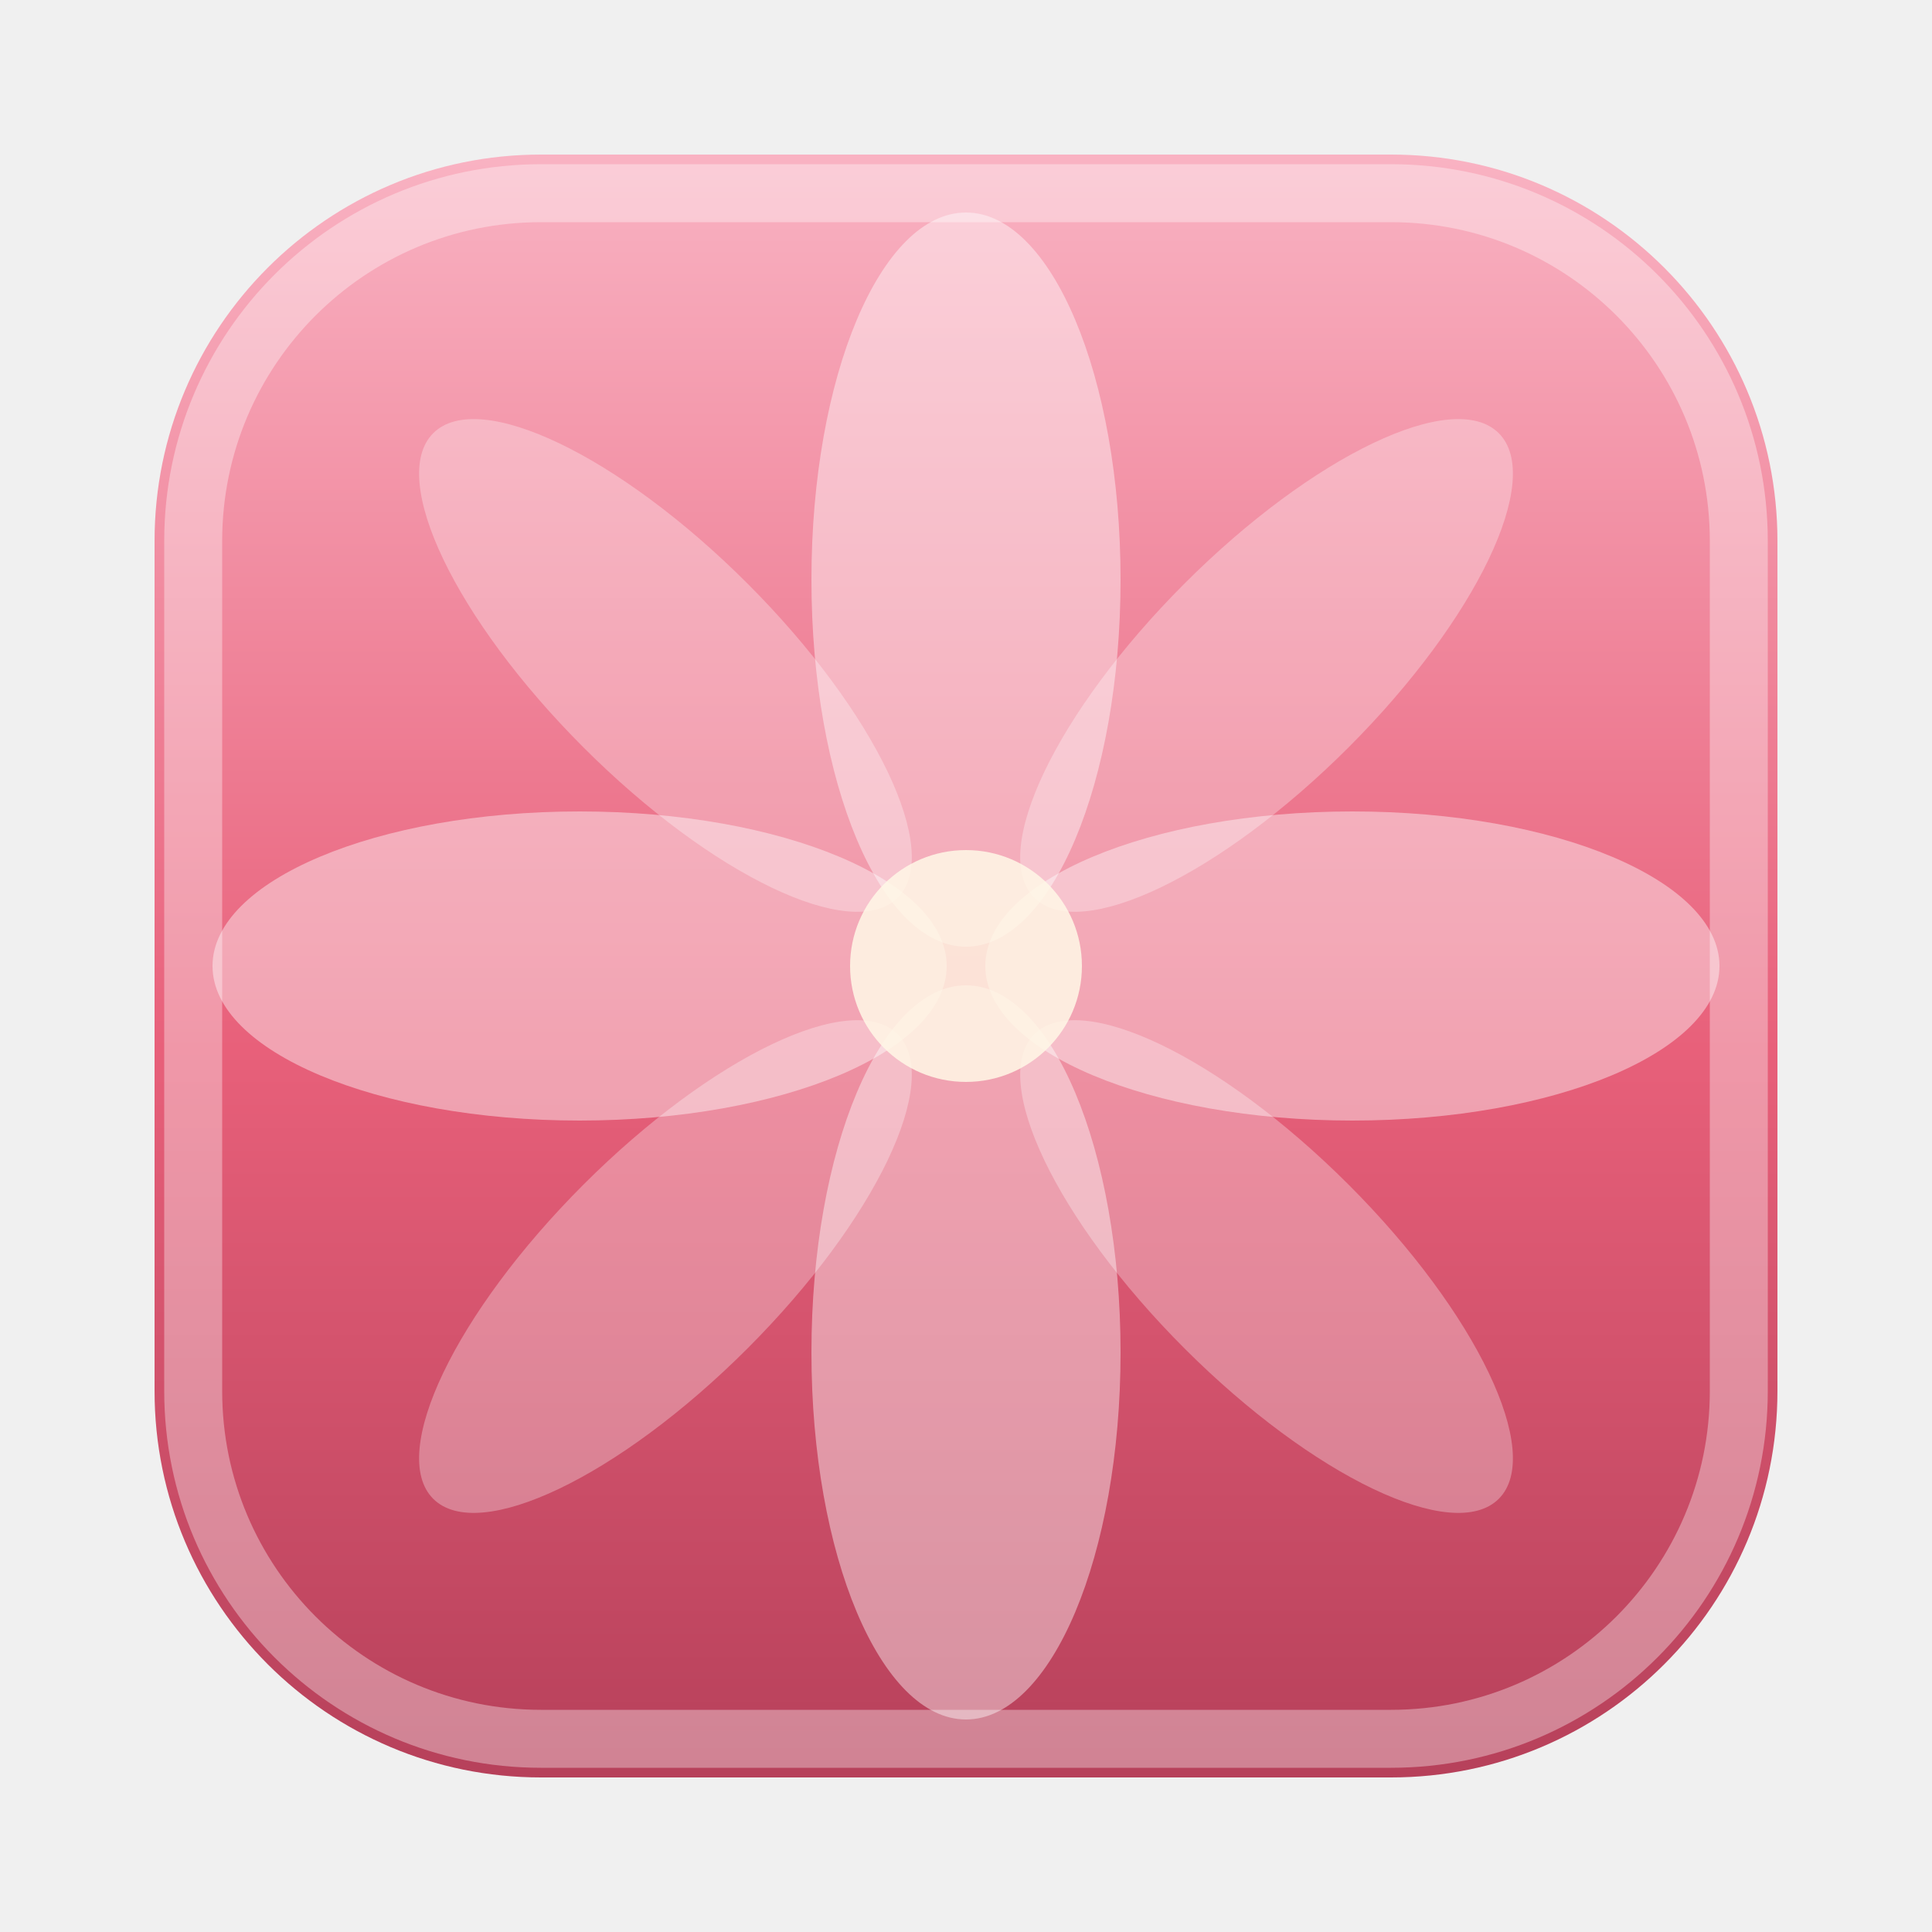
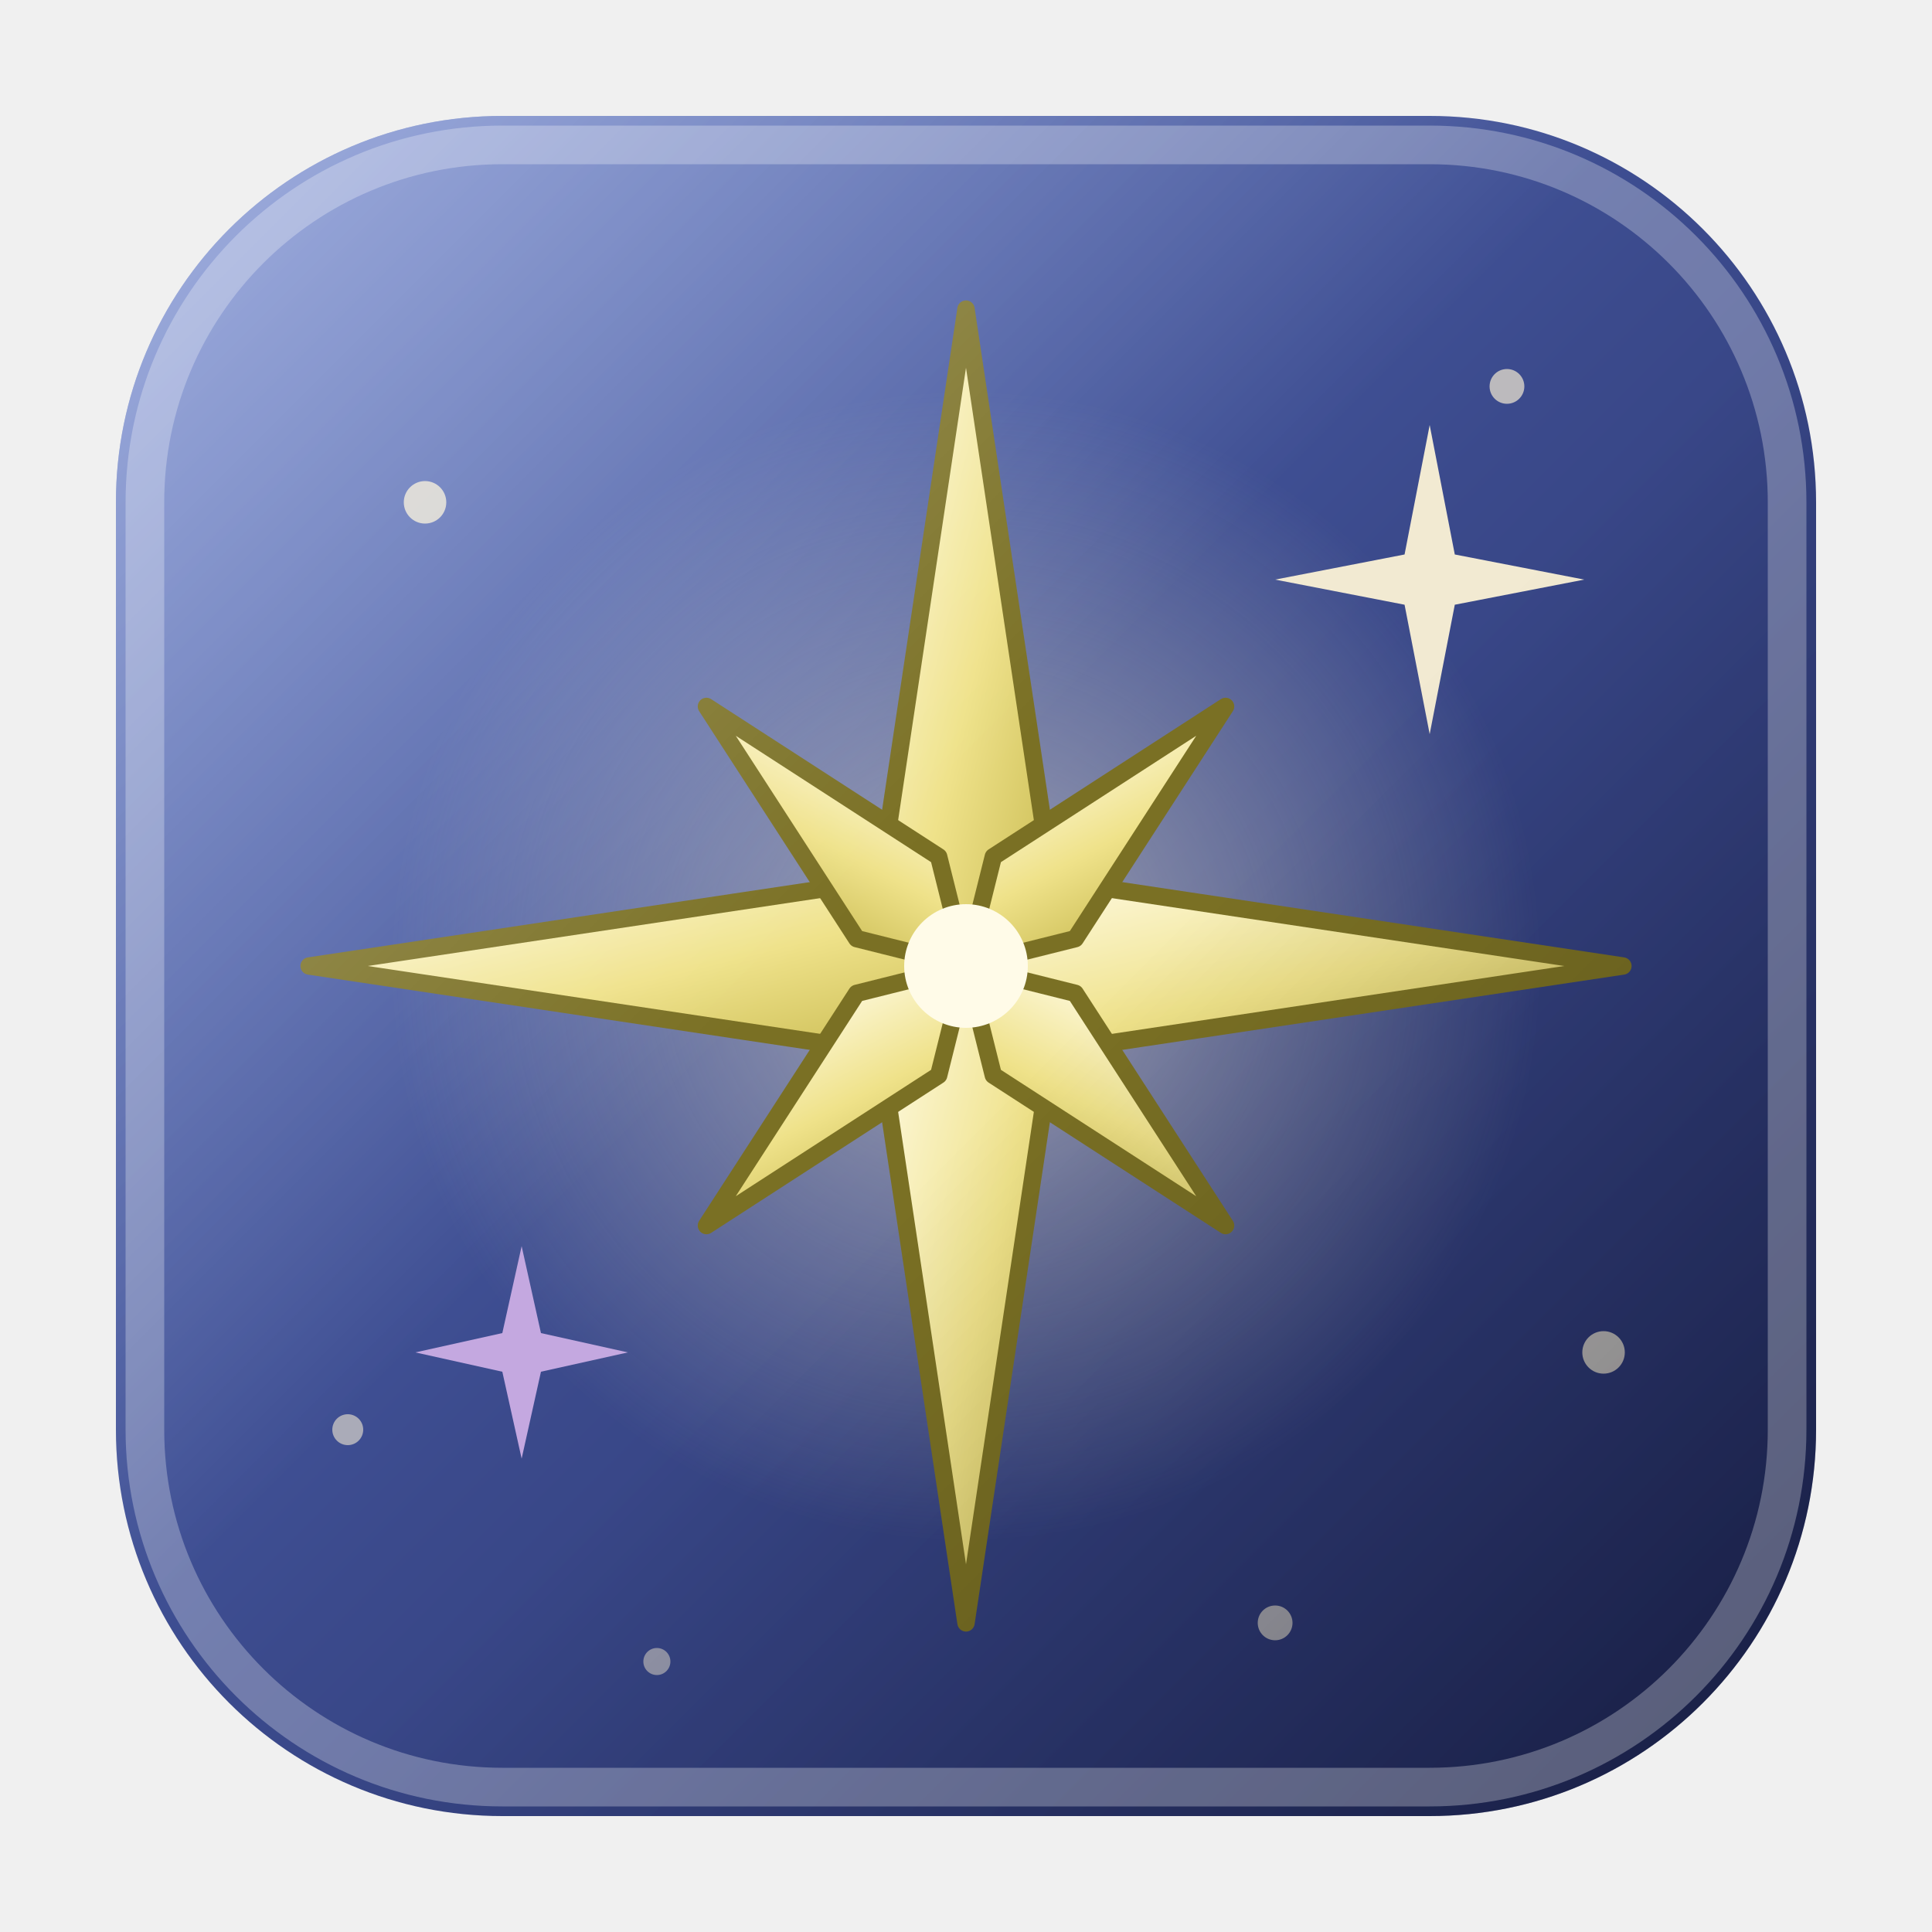
<svg xmlns="http://www.w3.org/2000/svg" viewBox="0 0 100 100">
  <defs>
-     <linearGradient id="g" x1="0" y1="0" x2="0" y2="1">
-       <stop offset="0" stop-color="#F9B3C3" />
-       <stop offset=".55" stop-color="#E8607A" />
-       <stop offset="1" stop-color="#B6405A" />
+     <linearGradient id="bg" x1="0" y1="0" x2="1" y2="1">
+       <stop offset="0" stop-color="#5a74c8" />
+       <stop offset=".5" stop-color="#3b4a8c" />
+       <stop offset="1" stop-color="#232c63" />
+     </linearGradient>
+     <radialGradient id="glow" cx=".5" cy=".5" r=".5">
+       <stop offset="0" stop-color="#f2ead2" stop-opacity=".55" />
+       <stop offset="1" stop-color="#f2ead2" stop-opacity="0" />
+     </radialGradient>
+     <linearGradient id="gold" x1="0" y1="0" x2="1" y2="1">
+       <stop offset="0" stop-color="#fffbe6" />
+       <stop offset=".55" stop-color="#efe28a" />
+       <stop offset="1" stop-color="#c9bb52" />
+     </linearGradient>
+     <linearGradient id="hl" x1="0" y1="0" x2="1" y2="1">
+       <stop offset="0" stop-color="#fff" stop-opacity=".45" />
+       <stop offset=".45" stop-color="#fff" stop-opacity="0" />
+     </linearGradient>
+     <linearGradient id="sh" x1="0" y1="0" x2="1" y2="1">
+       <stop offset=".55" stop-color="#000" stop-opacity="0" />
+       <stop offset="1" stop-color="#000" stop-opacity=".35" />
    </linearGradient>
  </defs>
-   <rect x="8" y="8" width="84" height="84" rx="20" fill="url(#g)" />
-   <rect x="10" y="10" width="80" height="80" rx="18" fill="none" stroke="#fff" stroke-opacity=".35" stroke-width="3" />
-   <g fill="#fff" fill-opacity=".42" transform="translate(50 50)">
-     <ellipse cx="0" cy="-20" rx="8" ry="19" />
-     <ellipse cx="0" cy="20" rx="8" ry="19" />
-     <ellipse cx="-20" cy="0" rx="19" ry="8" />
-     <ellipse cx="20" cy="0" rx="19" ry="8" />
-     <g fill-opacity=".3" transform="rotate(45)">
-       <ellipse cx="0" cy="-22" rx="6" ry="17" />
-       <ellipse cx="0" cy="22" rx="6" ry="17" />
-       <ellipse cx="-22" cy="0" rx="17" ry="6" />
-       <ellipse cx="22" cy="0" rx="17" ry="6" />
+   <rect x="6" y="6" width="88" height="88" rx="20" fill="url(#bg)" />
+   <g fill="#f2ead2">
+     <circle cx="22" cy="26" r="1.1" opacity=".8" />
+     <circle cx="78" cy="20" r=".9" opacity=".7" />
+     <circle cx="83" cy="70" r="1.1" opacity=".7" />
+     <circle cx="18" cy="74" r=".8" opacity=".6" />
+     <circle cx="34" cy="86" r=".7" opacity=".5" />
+     <circle cx="66" cy="84" r=".9" opacity=".6" />
+   </g>
+   <circle cx="50" cy="50" r="30" fill="url(#glow)" />
+   <g transform="translate(50 50)" stroke="#7a7024" stroke-width=".9" stroke-linejoin="round">
+     <g fill="url(#gold)">
+       <path d="M0 -34 L4.2 -6 L0 0 L-4.2 -6 Z" />
+       <path d="M0 34 L4.2 6 L0 0 L-4.2 6 Z" />
+       <path d="M-34 0 L-6 4.2 L0 0 L-6 -4.2 Z" />
+       <path d="M34 0 L6 4.2 L0 0 L6 -4.2 Z" />
    </g>
-     <circle r="6" fill="#FFF8E6" fill-opacity=".85" />
+     <g fill="url(#gold)" transform="rotate(45)">
+       <path d="M0 -19 L3 -5 L0 0 L-3 -5 Z" />
+       <path d="M0 19 L3 5 L0 0 L-3 5 Z" />
+       <path d="M-19 0 L-5 3 L0 0 L-5 -3 Z" />
+       <path d="M19 0 L5 3 L0 0 L5 -3 Z" />
+     </g>
  </g>
+   <circle cx="50" cy="50" r="3.2" fill="#fffbe8" />
+   <g transform="translate(74 30)" fill="#f2ead2">
+     <path d="M0 -8 L1.3 -1.3 L8 0 L1.3 1.3 L0 8 L-1.3 1.3 L-8 0 L-1.3 -1.3 Z" />
+   </g>
+   <g transform="translate(27 70)" fill="#c4a8e0">
+     <path d="M0 -5.5 L1 -1 L5.5 0 L1 1 L0 5.5 L-1 1 L-5.5 0 L-1 -1 Z" />
+   </g>
+   <rect x="6" y="6" width="88" height="88" rx="20" fill="url(#hl)" />
+   <rect x="6" y="6" width="88" height="88" rx="20" fill="url(#sh)" />
+   <rect x="7.5" y="7.5" width="85" height="85" rx="18.5" fill="none" stroke="#fff" stroke-opacity=".28" stroke-width="2" />
</svg>
